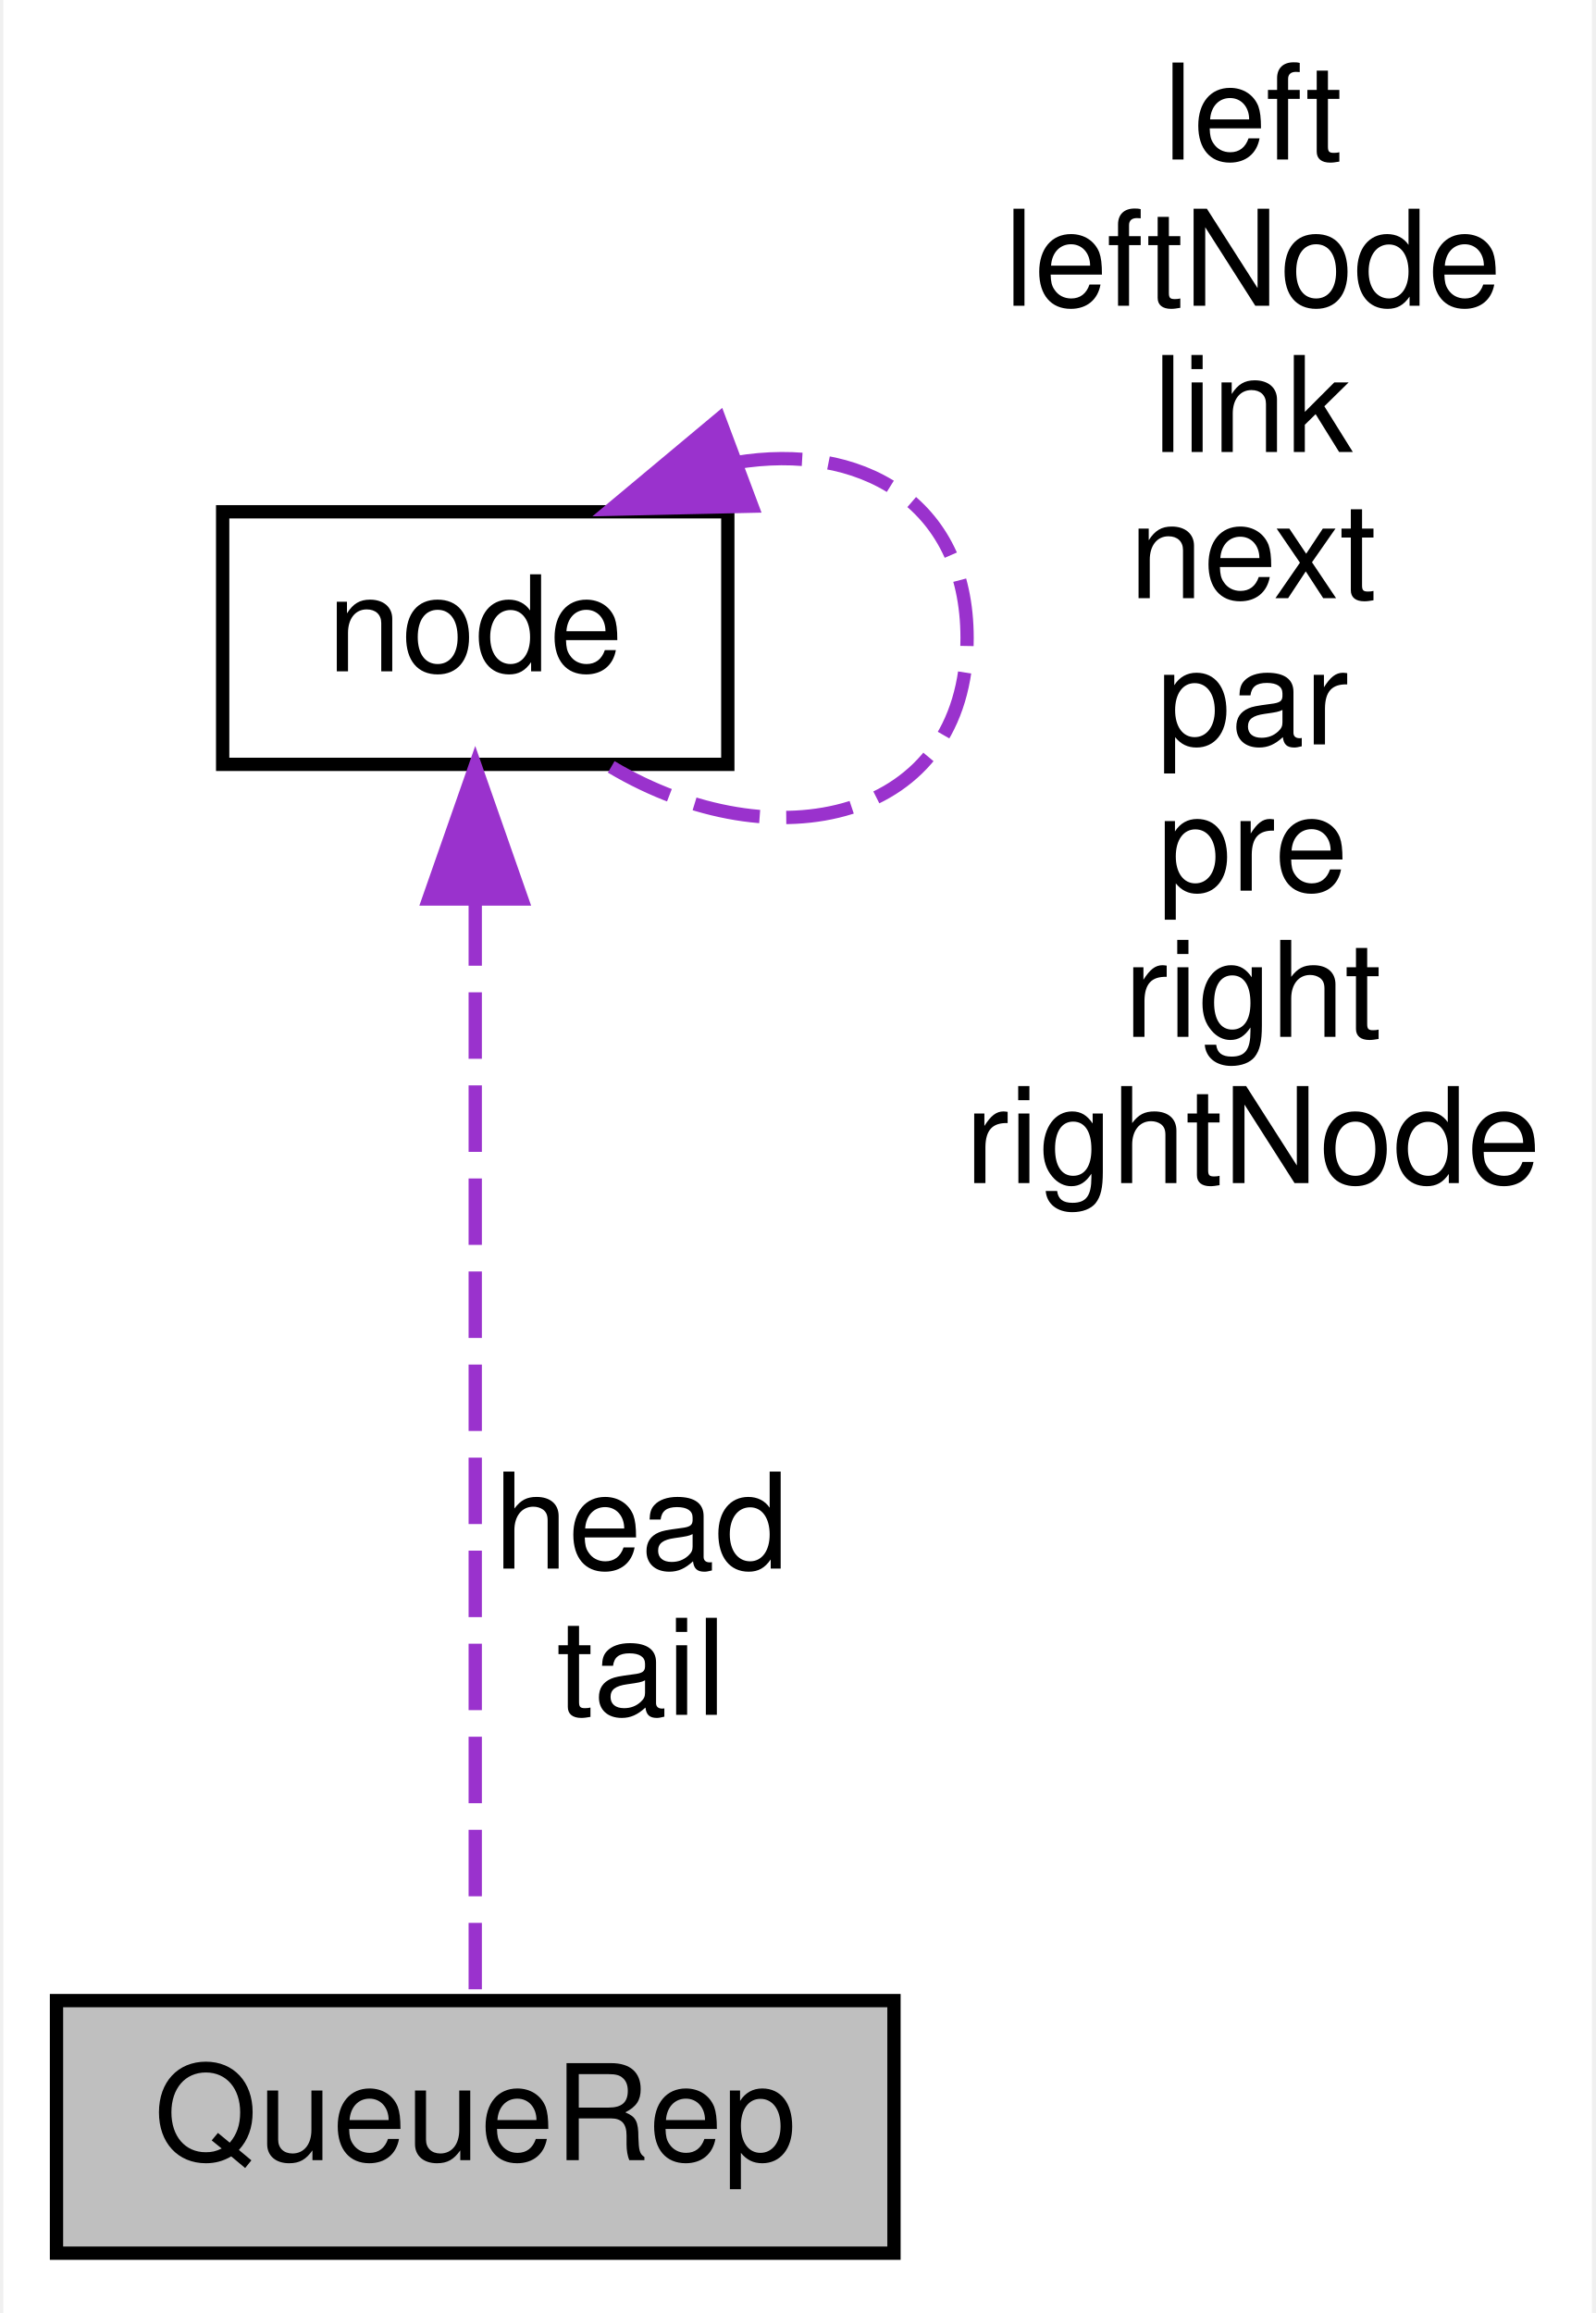
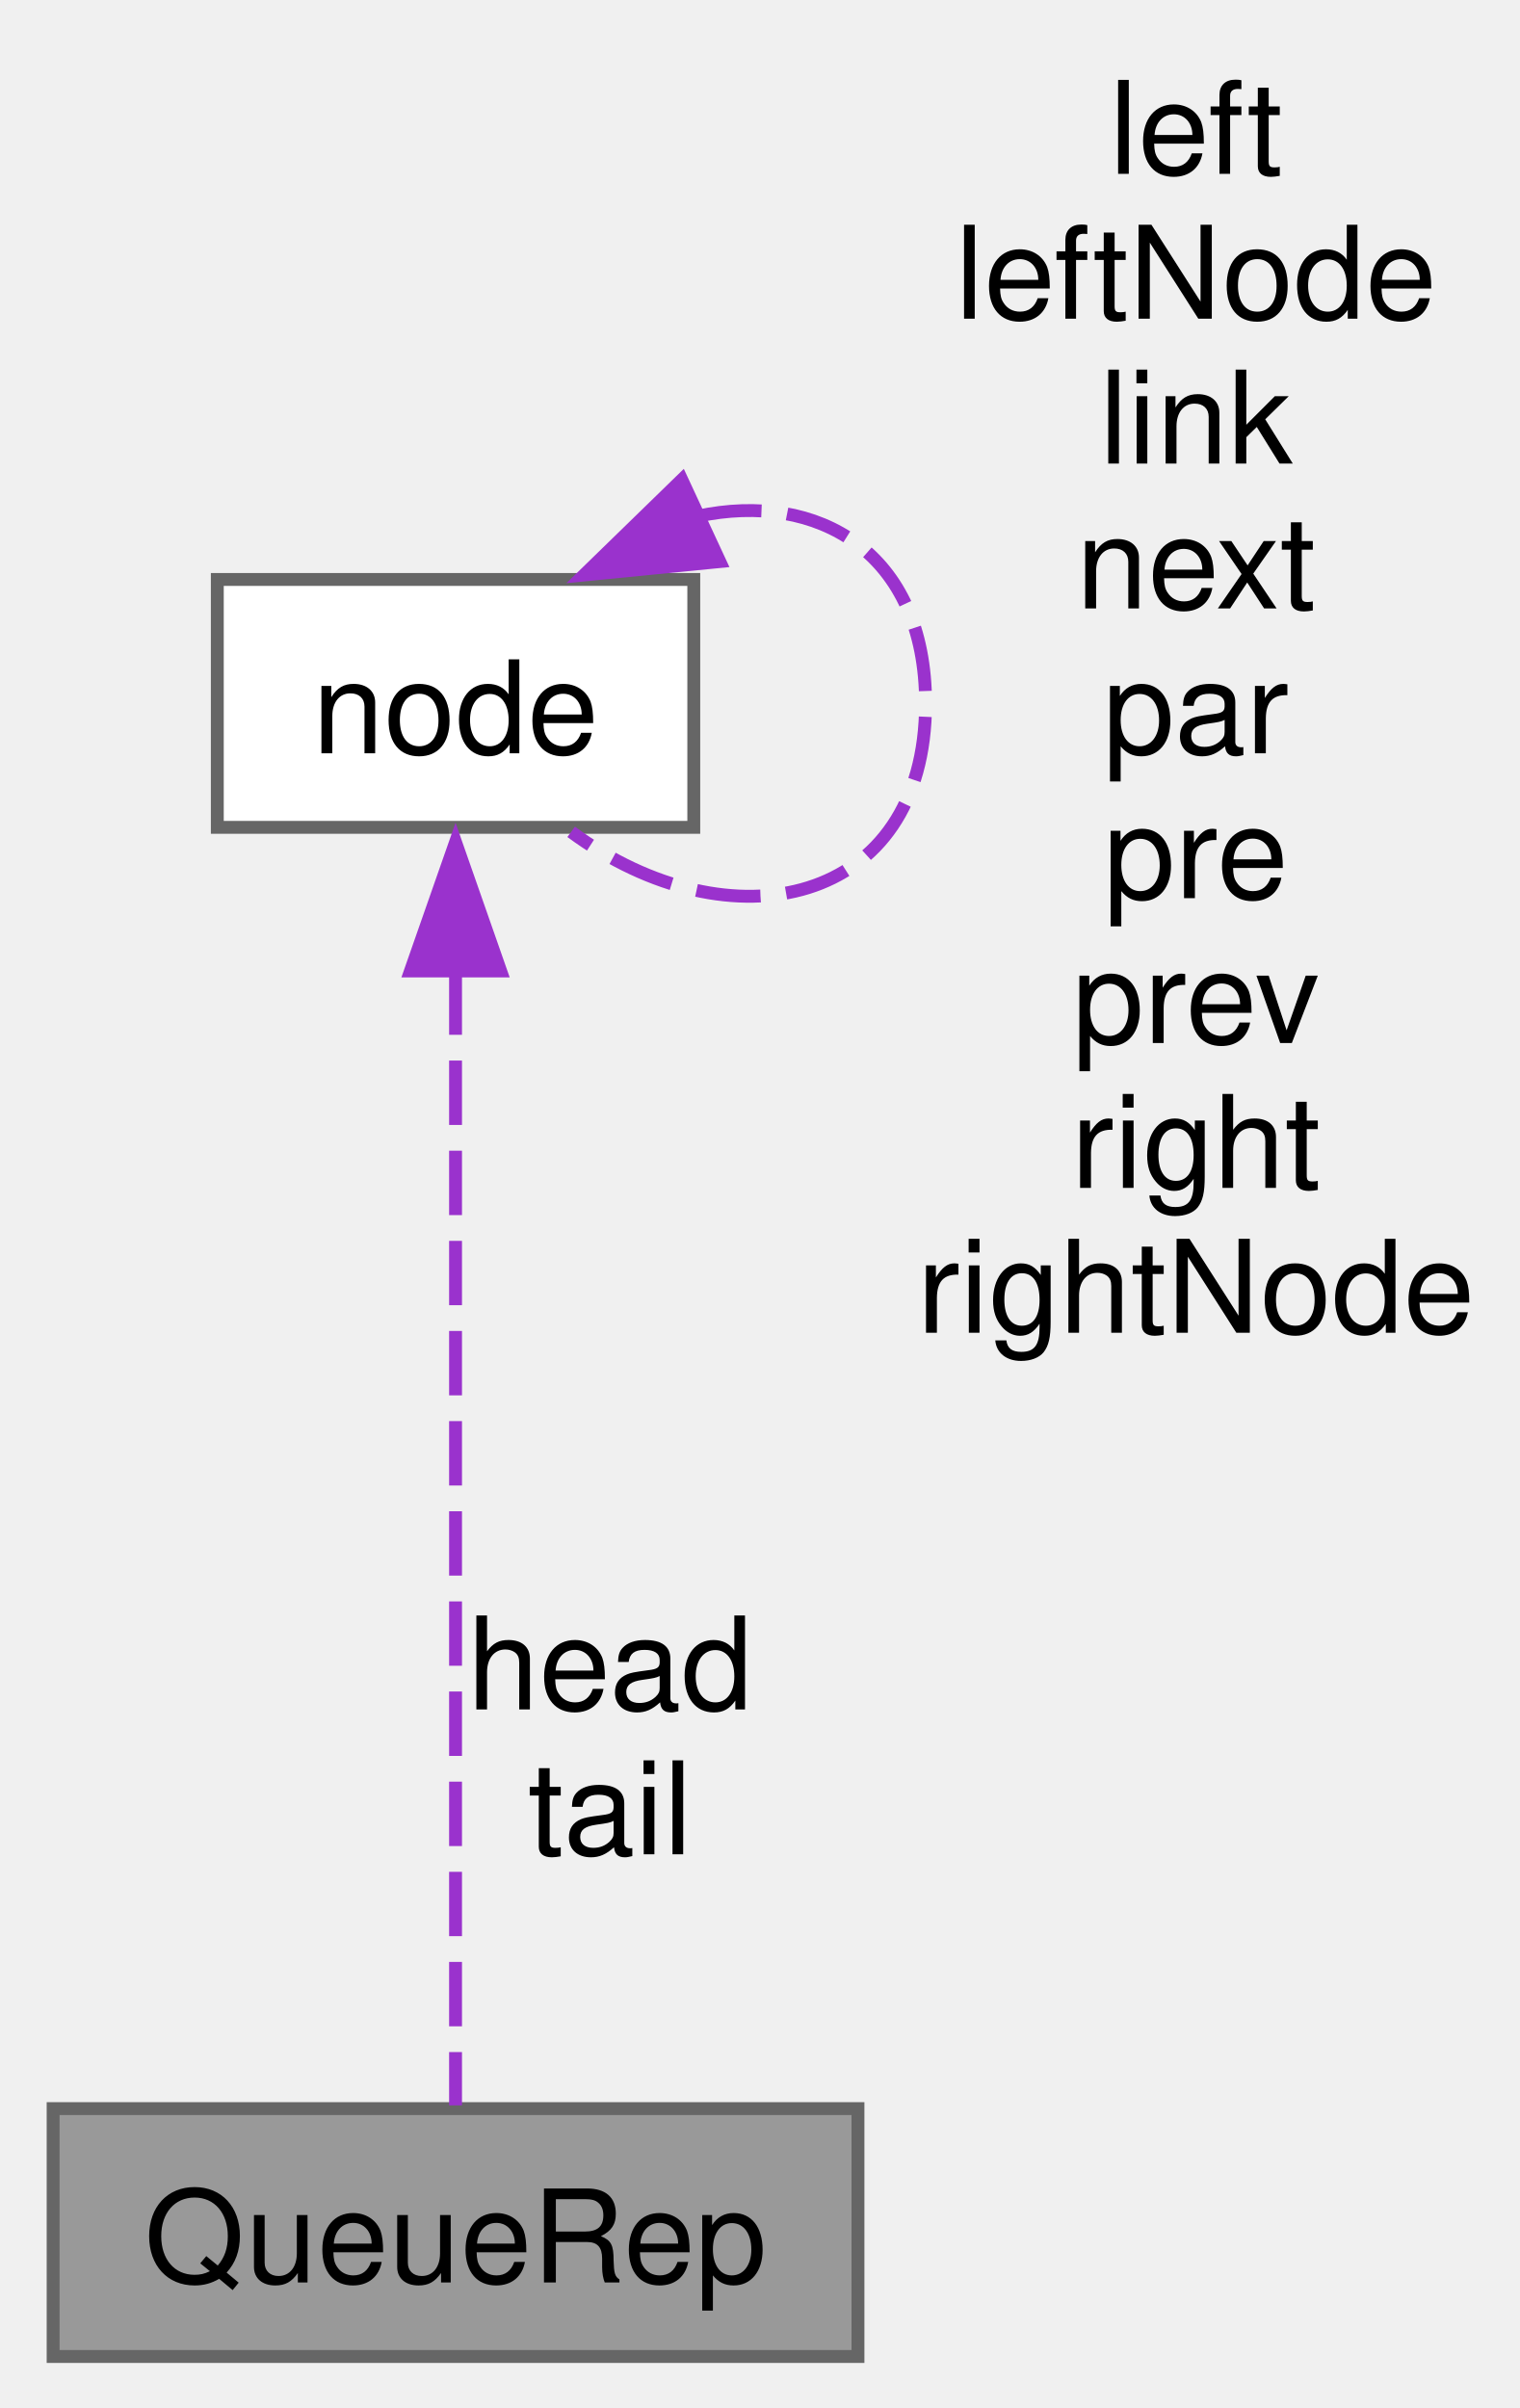
- <svg xmlns="http://www.w3.org/2000/svg" xmlns:xlink="http://www.w3.org/1999/xlink" width="120pt" height="174pt" viewBox="0.00 0.00 119.50 174.00">
-   <g id="graph0" class="graph" transform="scale(1 1) rotate(0) translate(4 170)">
-     <polygon fill="white" stroke="transparent" points="-4,4 -4,-170 115.5,-170 115.5,4 -4,4" />
+ <svg xmlns="http://www.w3.org/2000/svg" xmlns:xlink="http://www.w3.org/1999/xlink" width="118pt" height="187pt" viewBox="0.00 0.00 117.75 187.00">
+   <g id="graph0" class="graph" transform="scale(1 1) rotate(0) translate(4 183)">
    <g id="node1" class="node">
      <g id="a_node1">
        <a xlink:title=" ">
-           <polygon fill="#bfbfbf" stroke="black" points="0,-0.5 0,-19.5 63,-19.5 63,-0.5 0,-0.5" />
-           <text text-anchor="middle" x="31.5" y="-7.5" font-family="Helvetica,sans-Serif" font-size="10.00">QueueRep</text>
+           <polygon fill="#999999" stroke="#666666" points="62.5,-19.25 0,-19.25 0,0 62.5,0 62.5,-19.25" />
+           <text text-anchor="middle" x="31.25" y="-5.75" font-family="Helvetica,sans-Serif" font-size="10.00">QueueRep</text>
        </a>
      </g>
    </g>
    <g id="node2" class="node">
      <g id="a_node2">
        <a xlink:href="../../d5/da1/structnode.html" target="_top" xlink:title="Node, the basic data structure in the tree.">
-           <polygon fill="white" stroke="black" points="12.5,-112.5 12.5,-131.5 50.5,-131.5 50.5,-112.5 12.5,-112.5" />
-           <text text-anchor="middle" x="31.5" y="-119.5" font-family="Helvetica,sans-Serif" font-size="10.00">node</text>
+           <polygon fill="white" stroke="#666666" points="49.75,-138 12.75,-138 12.75,-118.75 49.75,-118.75 49.75,-138" />
+           <text text-anchor="middle" x="31.25" y="-124.5" font-family="Helvetica,sans-Serif" font-size="10.00">node</text>
        </a>
      </g>
    </g>
    <g id="edge1" class="edge">
-       <path fill="none" stroke="#9a32cd" stroke-dasharray="5,2" d="M31.5,-102.35C31.5,-78.25 31.5,-37.31 31.5,-19.59" />
-       <polygon fill="#9a32cd" stroke="#9a32cd" points="28,-102.37 31.5,-112.37 35,-102.37 28,-102.37" />
-       <text text-anchor="middle" x="44" y="-52" font-family="Helvetica,sans-Serif" font-size="10.00"> head</text>
-       <text text-anchor="middle" x="44" y="-41" font-family="Helvetica,sans-Serif" font-size="10.00">tail</text>
+       <path fill="none" stroke="#9a32cd" stroke-dasharray="5,2" d="M31.25,-107.64C31.25,-81.96 31.25,-38.19 31.25,-19.5" />
+       <polygon fill="#9a32cd" stroke="#9a32cd" points="27.75,-107.6 31.25,-117.6 34.75,-107.6 27.75,-107.6" />
+       <text text-anchor="middle" x="43.25" y="-50.25" font-family="Helvetica,sans-Serif" font-size="10.00"> head</text>
+       <text text-anchor="middle" x="43.25" y="-39" font-family="Helvetica,sans-Serif" font-size="10.00">tail</text>
    </g>
    <g id="edge2" class="edge">
-       <path fill="none" stroke="#9a32cd" stroke-dasharray="5,2" d="M51.11,-135.2C60.37,-136.74 68.5,-132.34 68.5,-122 68.5,-108.22 54.04,-104.99 41.73,-112.31" />
-       <polygon fill="#9a32cd" stroke="#9a32cd" points="52.32,-131.92 41.73,-131.69 49.86,-138.48 52.32,-131.92" />
-       <text text-anchor="middle" x="90" y="-158" font-family="Helvetica,sans-Serif" font-size="10.00"> left</text>
-       <text text-anchor="middle" x="90" y="-147" font-family="Helvetica,sans-Serif" font-size="10.00">leftNode</text>
-       <text text-anchor="middle" x="90" y="-136" font-family="Helvetica,sans-Serif" font-size="10.00">link</text>
-       <text text-anchor="middle" x="90" y="-125" font-family="Helvetica,sans-Serif" font-size="10.00">next</text>
-       <text text-anchor="middle" x="90" y="-114" font-family="Helvetica,sans-Serif" font-size="10.00">par</text>
-       <text text-anchor="middle" x="90" y="-103" font-family="Helvetica,sans-Serif" font-size="10.00">pre</text>
-       <text text-anchor="middle" x="90" y="-92" font-family="Helvetica,sans-Serif" font-size="10.00">right</text>
-       <text text-anchor="middle" x="90" y="-81" font-family="Helvetica,sans-Serif" font-size="10.00">rightNode</text>
+       <path fill="none" stroke="#9a32cd" stroke-dasharray="5,2" d="M50.04,-142.91C59.4,-144.92 67.75,-140.07 67.75,-128.38 67.75,-112.62 52.6,-109.29 40.23,-118.4" />
+       <polygon fill="#9a32cd" stroke="#9a32cd" points="51.77,-139.39 41.23,-138.35 48.82,-145.74 51.77,-139.39" />
+       <text text-anchor="middle" x="88.75" y="-169.5" font-family="Helvetica,sans-Serif" font-size="10.00"> left</text>
+       <text text-anchor="middle" x="88.75" y="-158.25" font-family="Helvetica,sans-Serif" font-size="10.00">leftNode</text>
+       <text text-anchor="middle" x="88.75" y="-147" font-family="Helvetica,sans-Serif" font-size="10.00">link</text>
+       <text text-anchor="middle" x="88.75" y="-135.75" font-family="Helvetica,sans-Serif" font-size="10.00">next</text>
+       <text text-anchor="middle" x="88.75" y="-124.5" font-family="Helvetica,sans-Serif" font-size="10.00">par</text>
+       <text text-anchor="middle" x="88.75" y="-113.25" font-family="Helvetica,sans-Serif" font-size="10.00">pre</text>
+       <text text-anchor="middle" x="88.75" y="-102" font-family="Helvetica,sans-Serif" font-size="10.00">prev</text>
+       <text text-anchor="middle" x="88.75" y="-90.75" font-family="Helvetica,sans-Serif" font-size="10.00">right</text>
+       <text text-anchor="middle" x="88.75" y="-79.5" font-family="Helvetica,sans-Serif" font-size="10.00">rightNode</text>
    </g>
  </g>
</svg>
